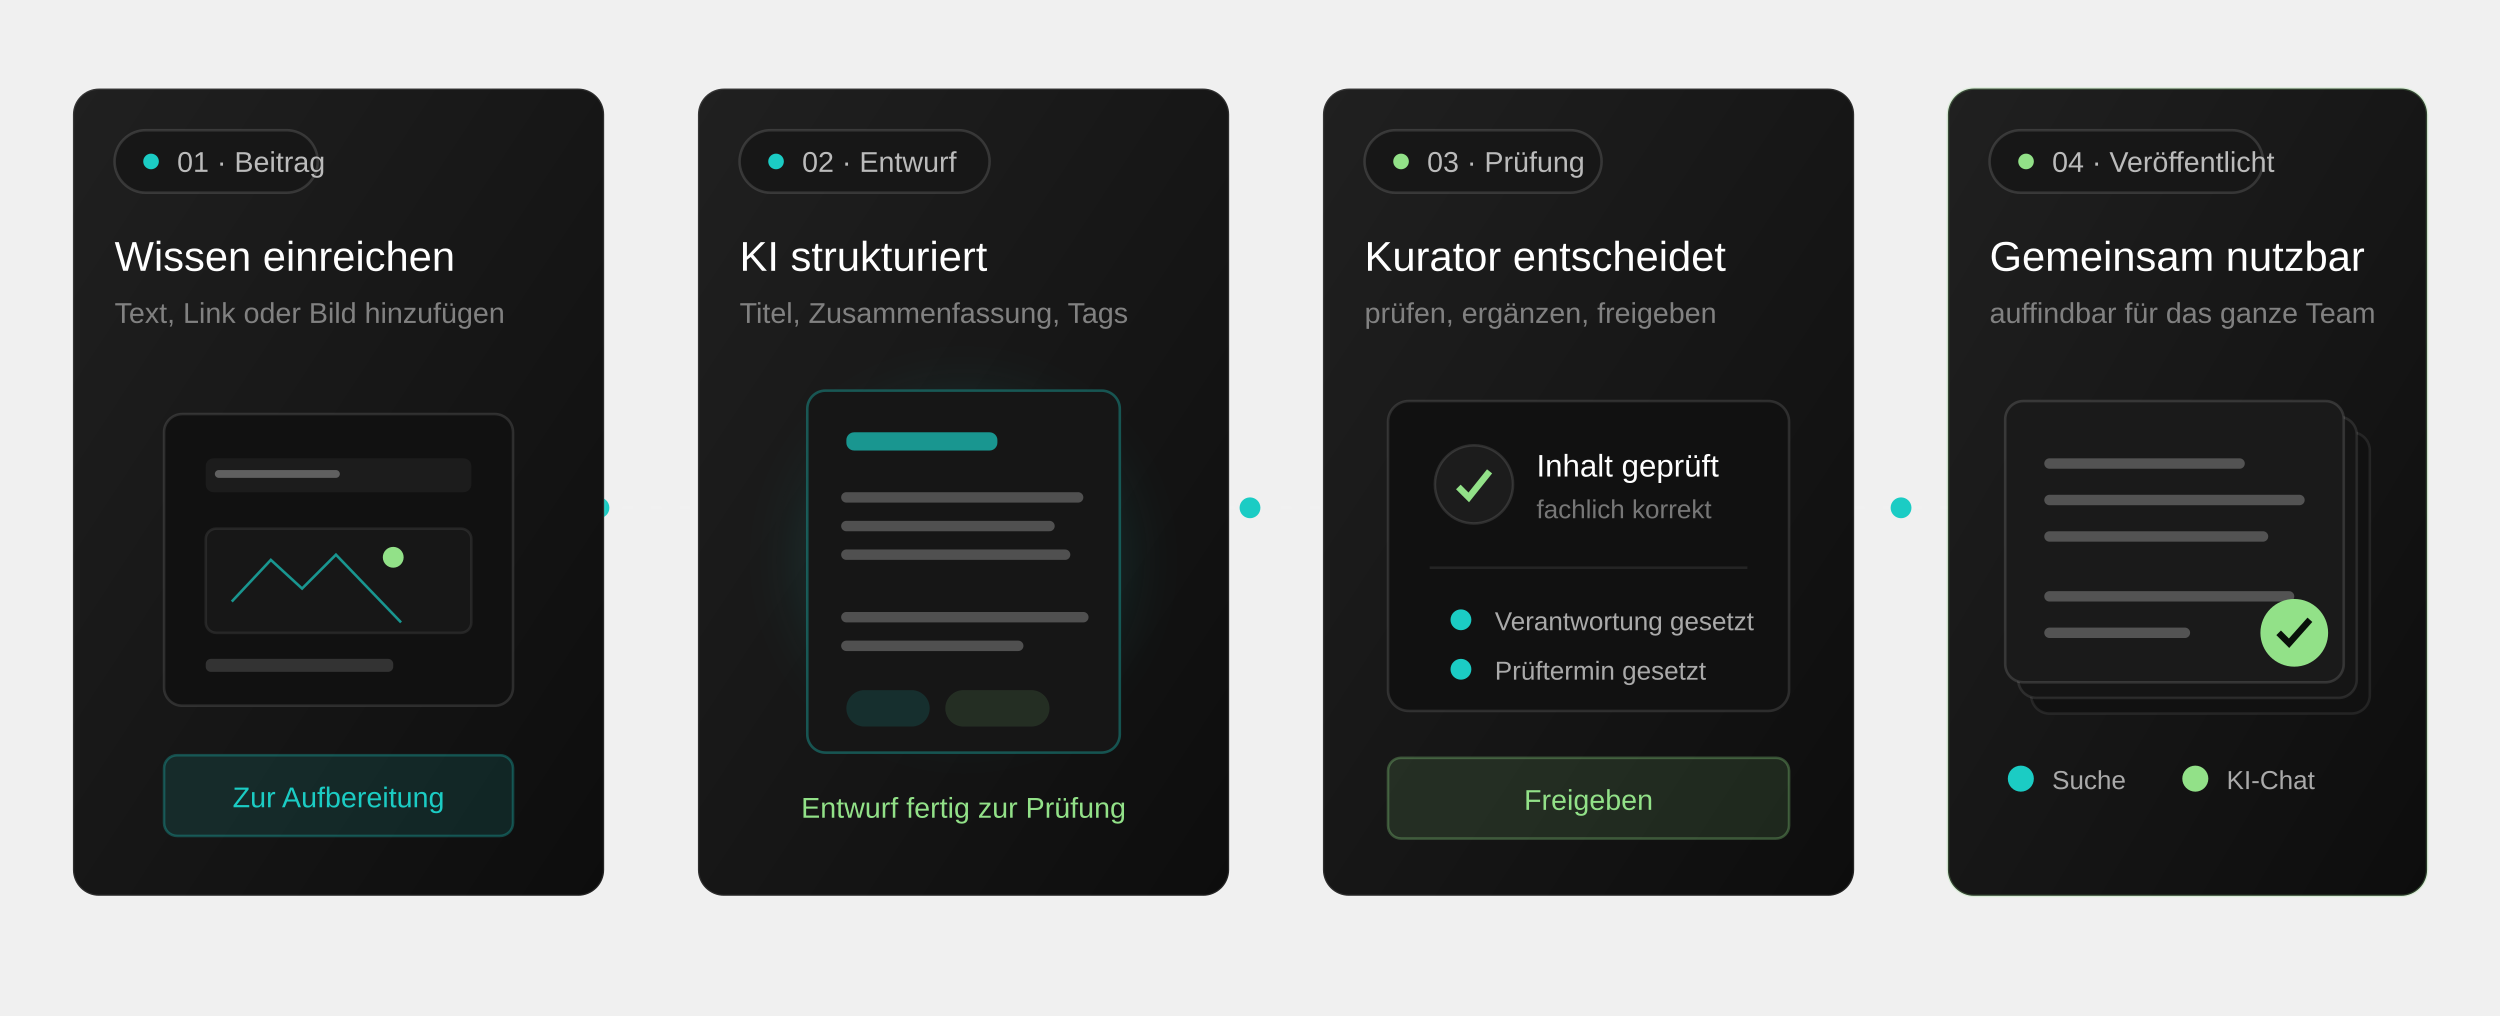
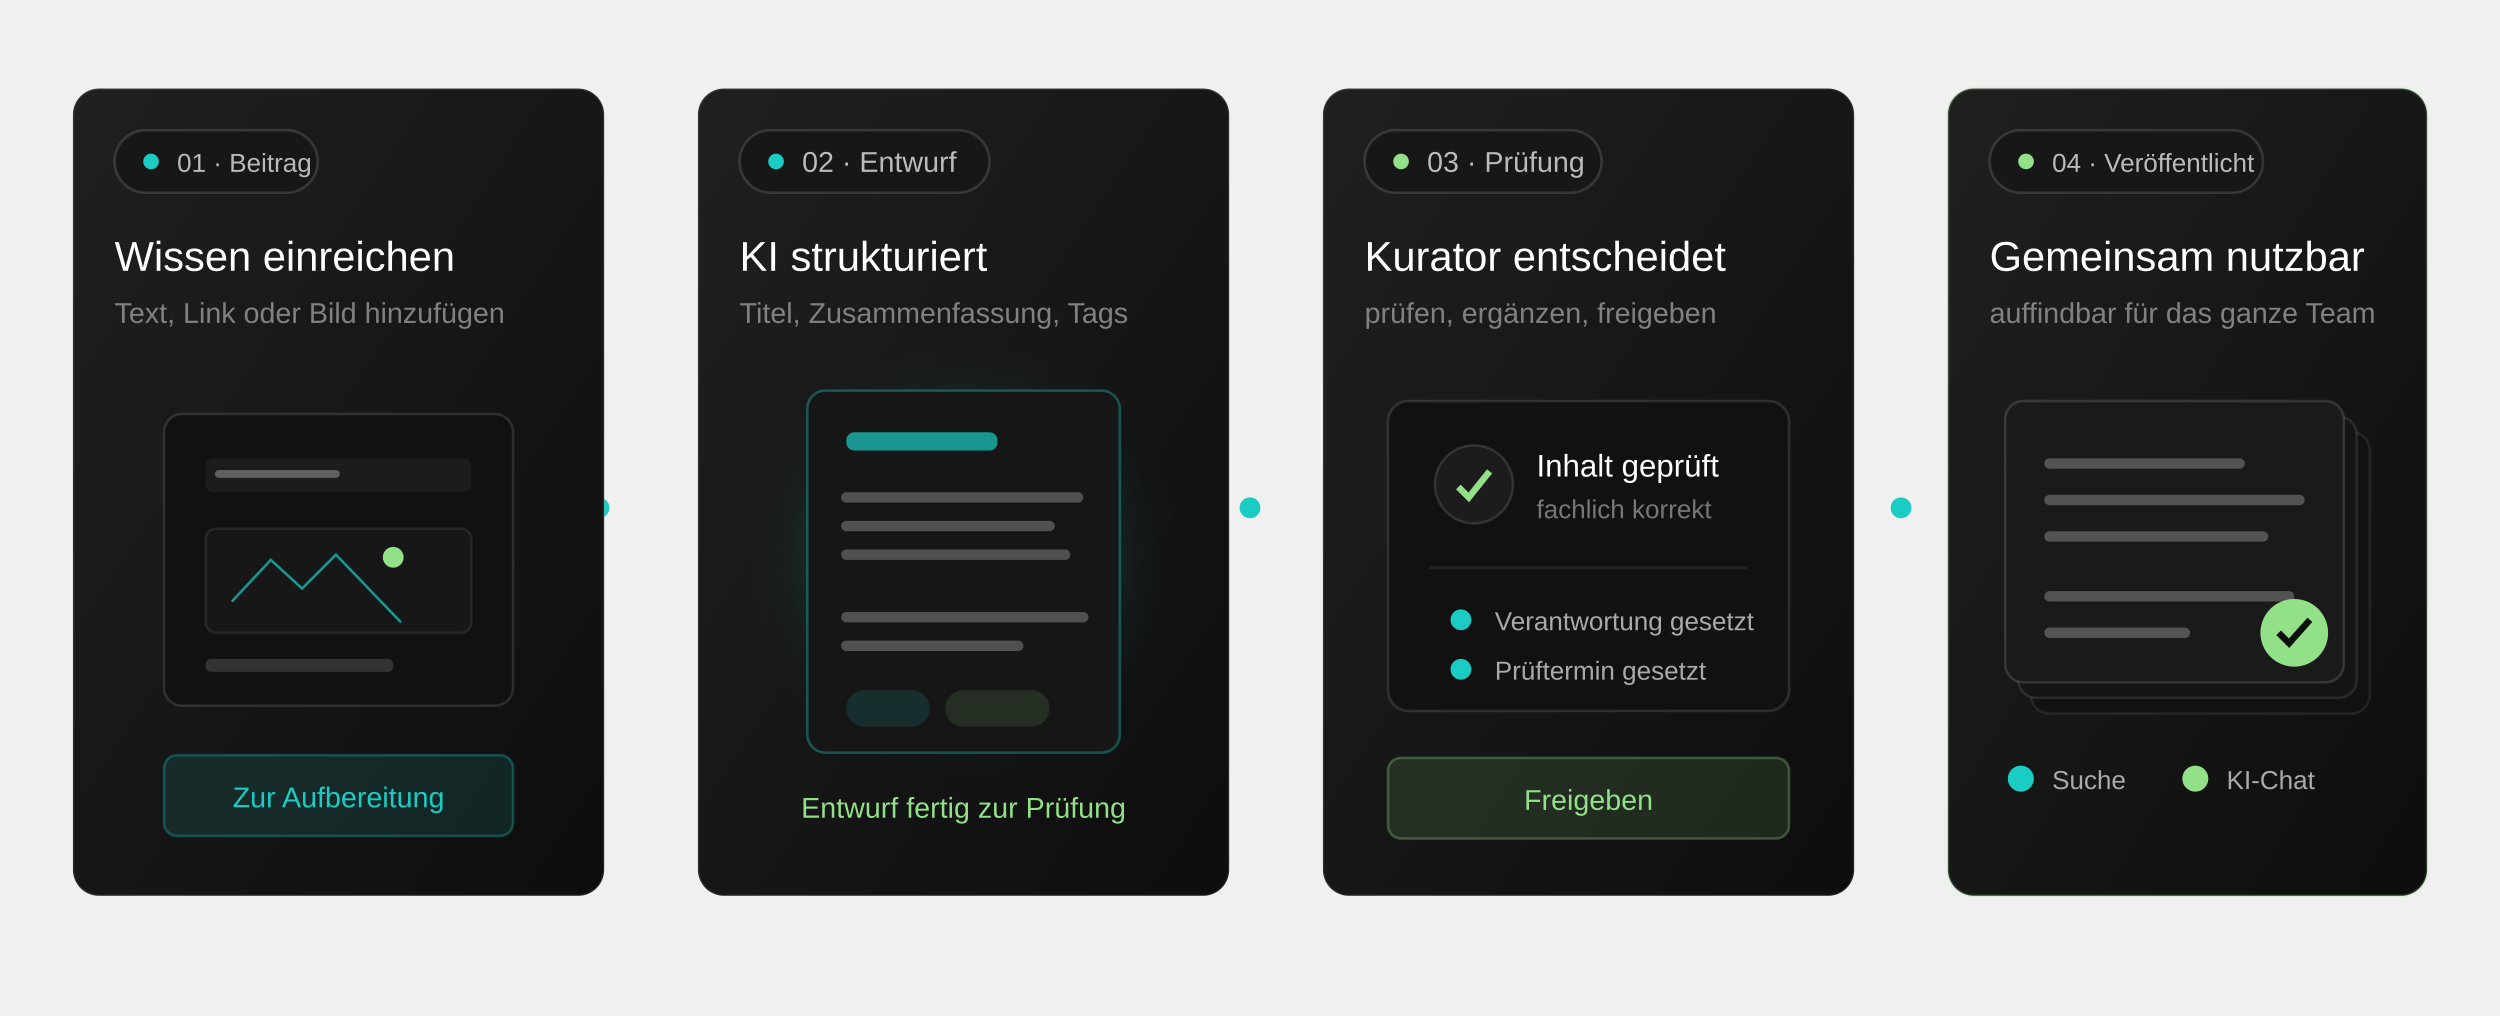
<svg xmlns="http://www.w3.org/2000/svg" viewBox="0 0 960 390" role="img" aria-labelledby="title desc">
  <defs>
    <linearGradient id="p" x1="0" y1="0" x2="1" y2="1">
      <stop stop-color="#202020" />
      <stop offset="1" stop-color="#0d0d0d" />
    </linearGradient>
    <filter id="g" x="-80%" y="-80%" width="260%" height="260%">
      <feGaussianBlur stdDeviation="10" />
    </filter>
    <pattern id="grid" width="18" height="18" patternUnits="userSpaceOnUse">
      <path d="M18 0H0V18" fill="none" stroke="#fff" stroke-opacity=".025" />
    </pattern>
  </defs>
  <rect width="960" height="390" fill="url(#grid)" />
  <path d="M118 195H842" stroke="#fff" stroke-opacity=".1" stroke-dasharray="4 7" />
  <g fill="#1bccc4">
    <circle cx="230" cy="195" r="4" />
    <circle cx="480" cy="195" r="4" />
    <circle cx="730" cy="195" r="4" />
  </g>
  <g font-family="Arial,Helvetica,sans-serif">
    <g transform="translate(28 34)">
      <rect width="204" height="310" rx="10" fill="url(#p)" stroke="#fff" stroke-opacity=".1" />
      <rect x="16" y="16" width="78" height="24" rx="12" fill="#171717" stroke="#fff" stroke-opacity=".13" />
      <circle cx="30" cy="28" r="3" fill="#1bccc4" />
-       <text x="40" y="32" fill="#bbb" font-size="11">01 · Beitrag</text>
+       <text x="40" y="32" fill="#bbb" font-size="10">01 · Beitrag</text>
      <text x="16" y="70" fill="#fff" font-size="16">Wissen einreichen</text>
      <text x="16" y="90" fill="#818181" font-size="11">Text, Link oder Bild hinzufügen</text>
      <g transform="translate(35 125)">
        <rect width="134" height="112" rx="7" fill="#111" stroke="#fff" stroke-opacity=".12" />
        <rect x="16" y="17" width="102" height="13" rx="3" fill="#1c1c1c" />
        <path d="M21 23h45" stroke="#606060" stroke-width="3" stroke-linecap="round" />
        <rect x="16" y="44" width="102" height="40" rx="4" fill="#171717" stroke="#fff" stroke-opacity=".08" />
        <path d="M26 72l15-16 12 11 13-13 25 26" fill="none" stroke="#1bccc4" stroke-opacity=".7" />
        <circle cx="88" cy="55" r="4" fill="#92e188" />
        <rect x="16" y="94" width="72" height="5" rx="2" fill="#333" />
      </g>
      <rect x="35" y="256" width="134" height="31" rx="5" fill="#1bccc4" fill-opacity=".12" stroke="#1bccc4" stroke-opacity=".3" />
      <text x="102" y="276" fill="#1bccc4" font-size="11" text-anchor="middle">Zur Aufbereitung</text>
    </g>
    <g transform="translate(268 34)">
      <rect width="204" height="310" rx="10" fill="url(#p)" stroke="#fff" stroke-opacity=".1" />
      <rect x="16" y="16" width="96" height="24" rx="12" fill="#171717" stroke="#fff" stroke-opacity=".13" />
      <circle cx="30" cy="28" r="3" fill="#1bccc4" />
      <text x="40" y="32" fill="#bbb" font-size="11">02 · Entwurf</text>
      <text x="16" y="70" fill="#fff" font-size="16">KI strukturiert</text>
      <text x="16" y="90" fill="#818181" font-size="11">Titel, Zusammenfassung, Tags</text>
      <circle cx="102" cy="181" r="65" fill="#1bccc4" opacity=".1" filter="url(#g)" />
      <g transform="translate(42 116)">
        <rect width="120" height="139" rx="7" fill="#161616" stroke="#1bccc4" stroke-opacity=".35" />
        <rect x="15" y="16" width="58" height="7" rx="3" fill="#1bccc4" fill-opacity=".7" />
        <path d="M15 41h89M15 52h78M15 63h84M15 87h91M15 98h66" stroke="#505050" stroke-width="4" stroke-linecap="round" />
        <g transform="translate(15 115)">
          <rect width="32" height="14" rx="7" fill="#1bccc4" fill-opacity=".14" />
          <rect x="38" width="40" height="14" rx="7" fill="#92e188" fill-opacity=".12" />
        </g>
      </g>
      <text x="102" y="280" fill="#92e188" font-size="11" text-anchor="middle">Entwurf fertig zur Prüfung</text>
    </g>
    <g transform="translate(508 34)">
      <rect width="204" height="310" rx="10" fill="url(#p)" stroke="#fff" stroke-opacity=".1" />
      <rect x="16" y="16" width="91" height="24" rx="12" fill="#171717" stroke="#fff" stroke-opacity=".13" />
      <circle cx="30" cy="28" r="3" fill="#92e188" />
      <text x="40" y="32" fill="#bbb" font-size="11">03 · Prüfung</text>
      <text x="16" y="70" fill="#fff" font-size="16">Kurator entscheidet</text>
      <text x="16" y="90" fill="#818181" font-size="11">prüfen, ergänzen, freigeben</text>
      <g transform="translate(25 120)">
        <rect width="154" height="119" rx="8" fill="#111" stroke="#fff" stroke-opacity=".12" />
        <circle cx="33" cy="32" r="15" fill="#1c1c1c" stroke="#fff" stroke-opacity=".12" />
        <path d="M27 33l4 4 8-10" fill="none" stroke="#92e188" stroke-width="2.5" />
        <text x="57" y="29" fill="#fff" font-size="12">Inhalt geprüft</text>
        <text x="57" y="45" fill="#777" font-size="10">fachlich korrekt</text>
        <path d="M16 64h122" stroke="#fff" stroke-opacity=".08" />
        <circle cx="28" cy="84" r="4" fill="#1bccc4" />
        <text x="41" y="88" fill="#aaa" font-size="10">Verantwortung gesetzt</text>
        <circle cx="28" cy="103" r="4" fill="#1bccc4" />
        <text x="41" y="107" fill="#aaa" font-size="10">Prüftermin gesetzt</text>
      </g>
      <rect x="25" y="257" width="154" height="31" rx="5" fill="#92e188" fill-opacity=".12" stroke="#92e188" stroke-opacity=".3" />
      <text x="102" y="277" fill="#92e188" font-size="11" text-anchor="middle">Freigeben</text>
    </g>
    <g transform="translate(748 34)">
      <rect width="184" height="310" rx="10" fill="url(#p)" stroke="#92e188" stroke-opacity=".22" />
      <rect x="16" y="16" width="105" height="24" rx="12" fill="#171717" stroke="#fff" stroke-opacity=".13" />
      <circle cx="30" cy="28" r="3" fill="#92e188" />
-       <text x="40" y="32" fill="#bbb" font-size="11">04 · Veröffentlicht</text>
+       <text x="40" y="32" fill="#bbb" font-size="10">04 · Veröffentlicht</text>
      <text x="16" y="70" fill="#fff" font-size="16">Gemeinsam nutzbar</text>
      <text x="16" y="90" fill="#818181" font-size="11">auffindbar für das ganze Team</text>
      <g transform="translate(22 120)">
        <rect x="10" y="12" width="130" height="108" rx="7" fill="#111" stroke="#fff" stroke-opacity=".08" />
        <rect x="5" y="6" width="130" height="108" rx="7" fill="#151515" stroke="#fff" stroke-opacity=".1" />
        <rect width="130" height="108" rx="7" fill="#1a1a1a" stroke="#fff" stroke-opacity=".13" />
        <path d="M17 24h73M17 38h96M17 52h82M17 75h92M17 89h52" stroke="#535353" stroke-width="4" stroke-linecap="round" />
        <circle cx="111" cy="89" r="13" fill="#92e188" />
        <path d="M105 89l4 4 8-9" fill="none" stroke="#09110a" stroke-width="2.5" />
      </g>
      <g transform="translate(22 259)">
        <circle cx="6" cy="6" r="5" fill="#1bccc4" />
        <text x="18" y="10" fill="#aaa" font-size="10">Suche</text>
        <circle cx="73" cy="6" r="5" fill="#92e188" />
        <text x="85" y="10" fill="#aaa" font-size="10">KI-Chat</text>
      </g>
    </g>
  </g>
</svg>
